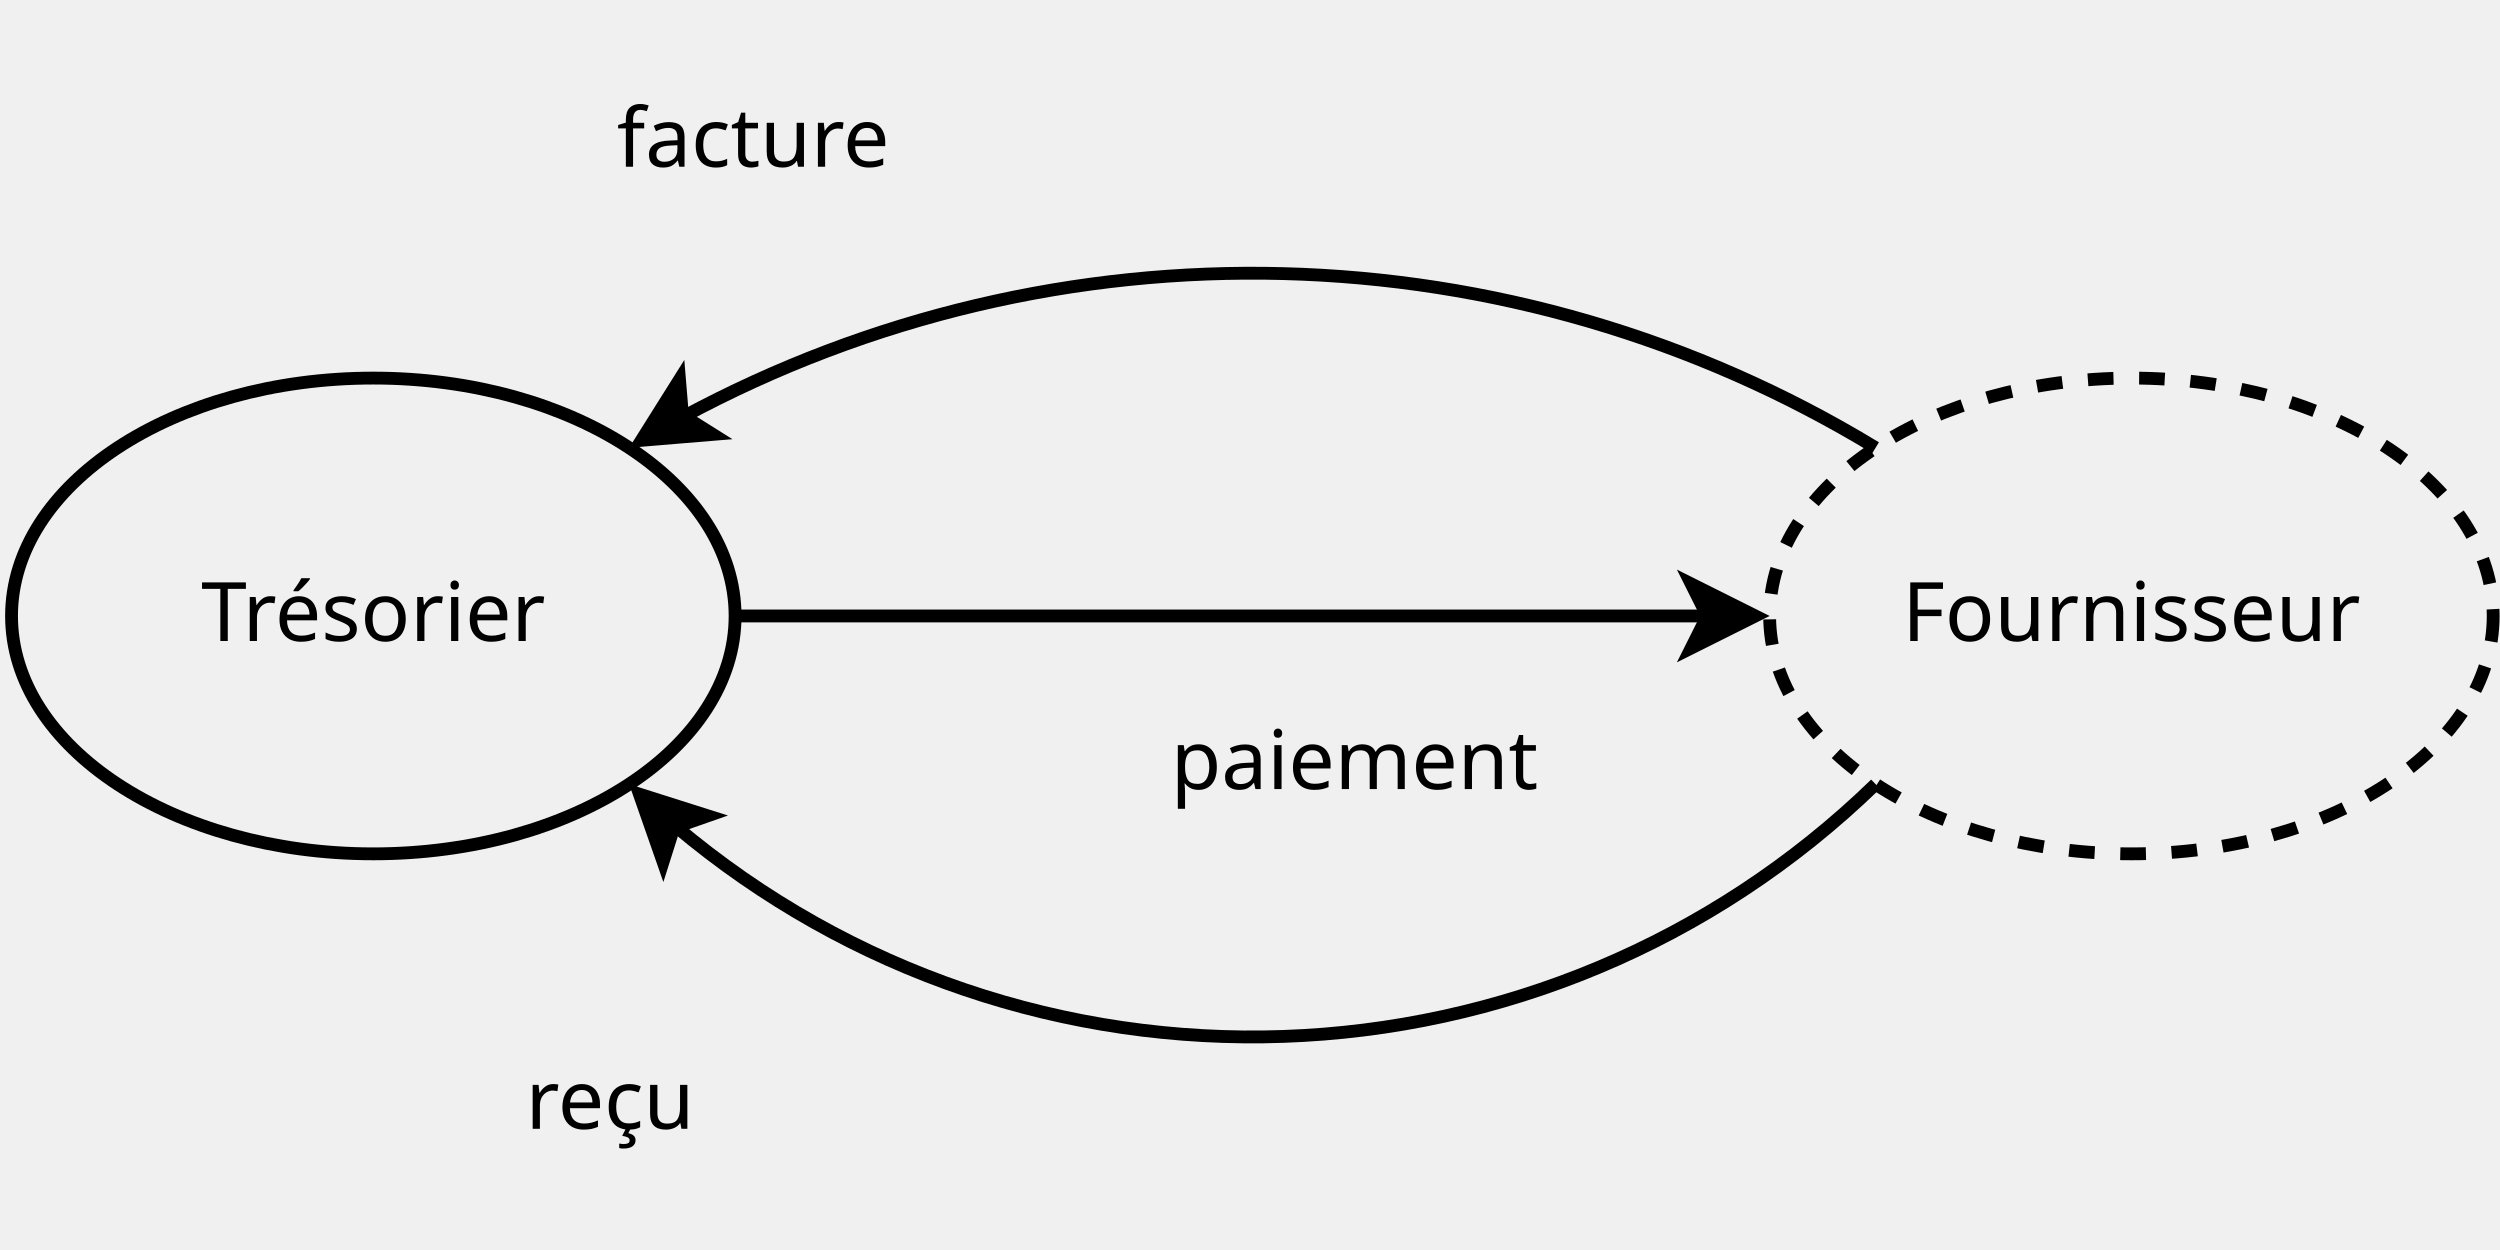
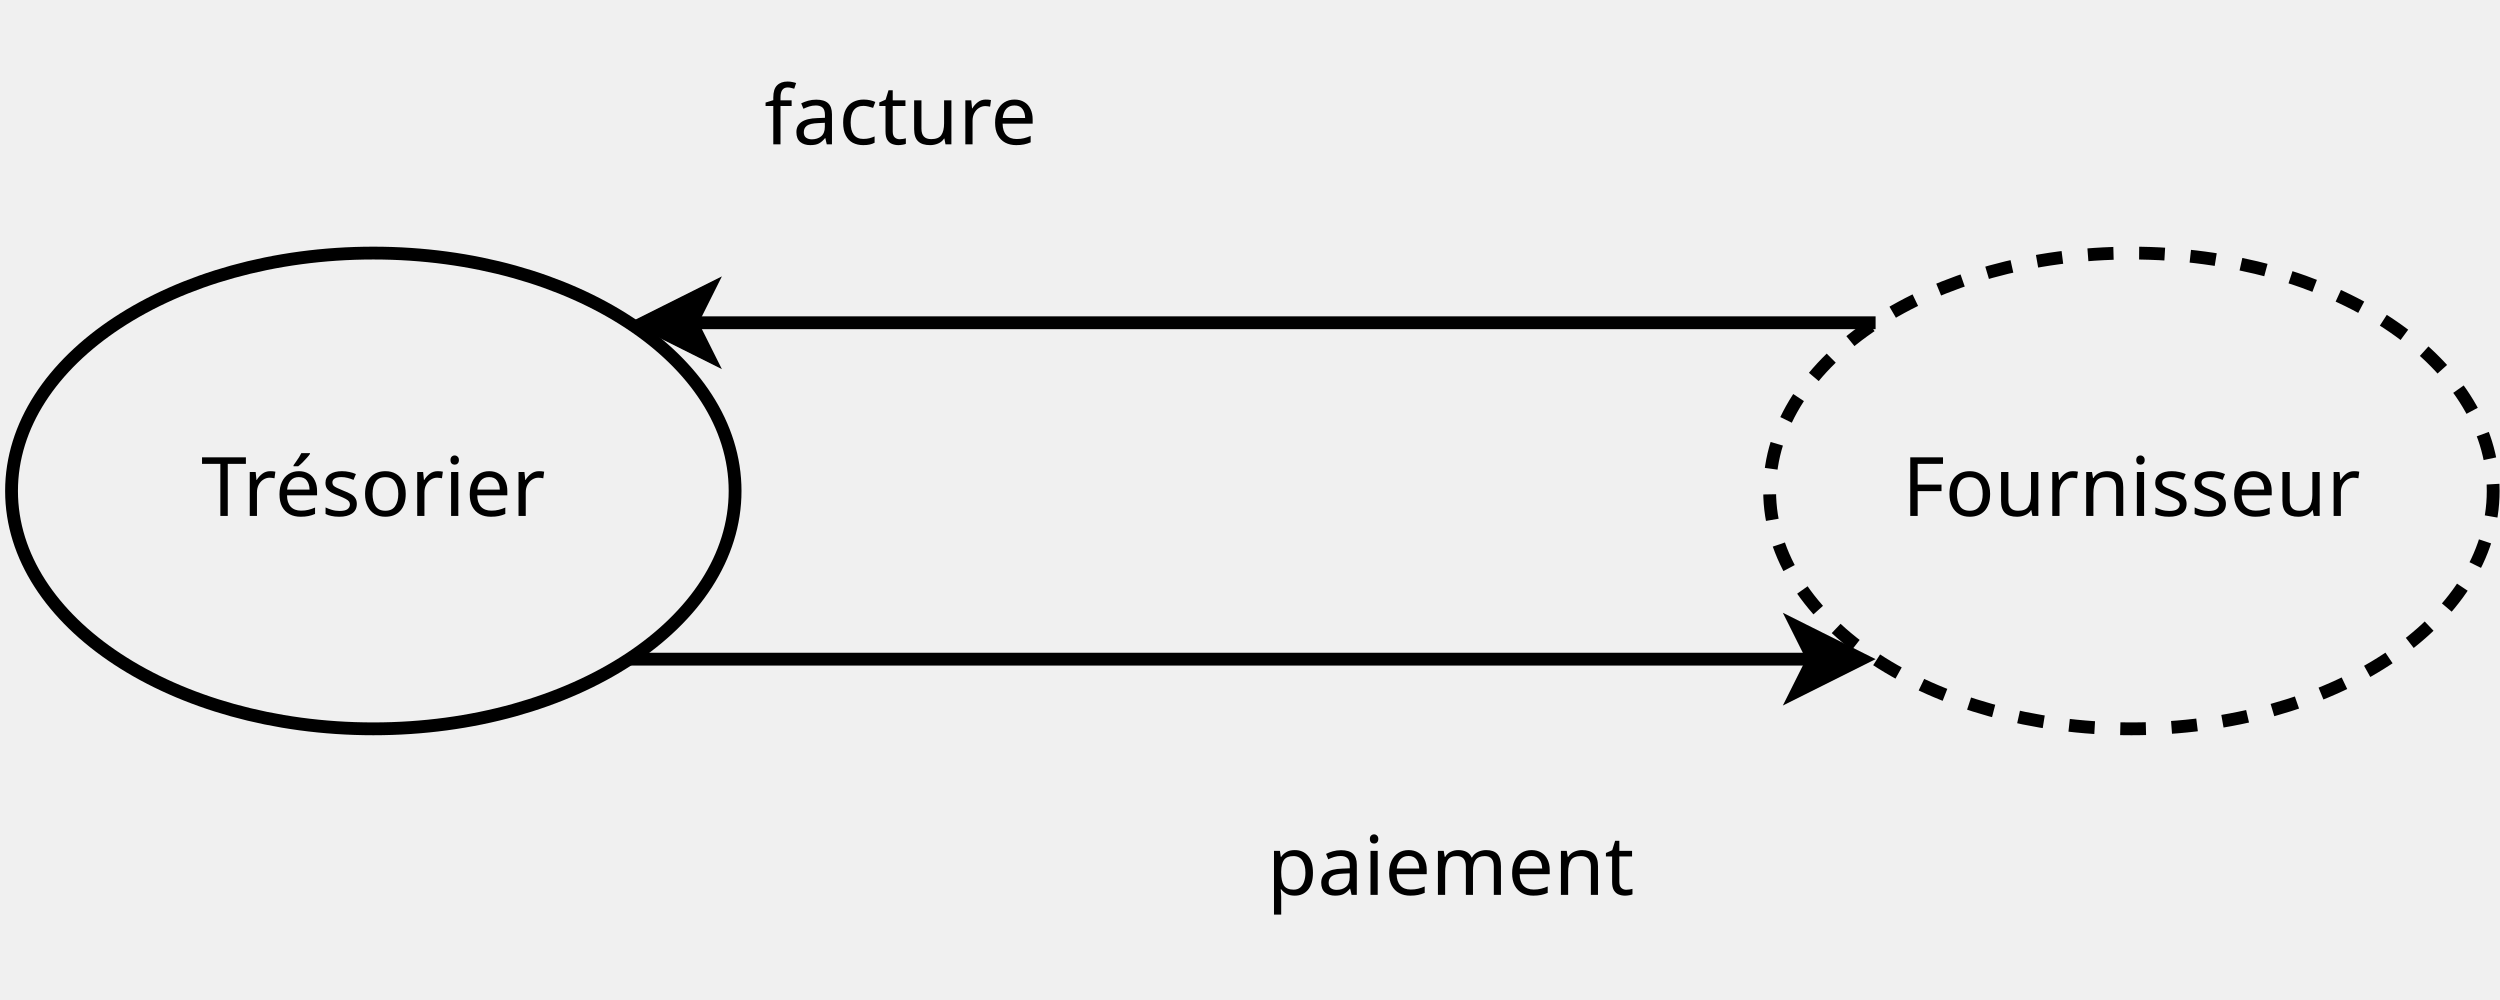
- <svg xmlns="http://www.w3.org/2000/svg" width="20cm" height="10cm" viewBox="-648 -921 390 189">
+ <svg xmlns="http://www.w3.org/2000/svg" width="20cm" height="8cm" viewBox="-648 -904 390 155">
  <g>
-     <ellipse style="fill: none; fill-opacity:0; stroke-width: 2; stroke-dasharray: 4; stroke: #000000" cx="-315.499" cy="-827.91" rx="56.437" ry="37.109" />
-     <text font-size="12.8" style="fill: #000000;text-anchor:middle;font-family:sans-serif;font-style:normal;font-weight:normal" x="-315.499" y="-824.01">
-       <tspan x="-315.499" y="-824.01">Fournisseur</tspan>
+     <ellipse style="fill: none; fill-opacity:0; stroke-width: 2; stroke-dasharray: 4; stroke: #000000" cx="-315.499" cy="-827.911" rx="56.437" ry="37.109" />
+     <text font-size="12.8" style="fill: #000000;text-anchor:middle;font-family:sans-serif;font-style:normal;font-weight:normal" x="-315.499" y="-824.011">
+       <tspan x="-315.499" y="-824.011">Fournisseur</tspan>
    </text>
  </g>
  <g>
-     <ellipse style="fill: none; fill-opacity:0; stroke-width: 2; stroke: #000000" cx="-589.763" cy="-827.91" rx="56.437" ry="37.109" />
-     <text font-size="12.8" style="fill: #000000;text-anchor:middle;font-family:sans-serif;font-style:normal;font-weight:normal" x="-589.763" y="-824.01">
-       <tspan x="-589.763" y="-824.01">Trésorier</tspan>
+     <ellipse style="fill: none; fill-opacity:0; stroke-width: 2; stroke: #000000" cx="-589.763" cy="-827.911" rx="56.437" ry="37.109" />
+     <text font-size="12.8" style="fill: #000000;text-anchor:middle;font-family:sans-serif;font-style:normal;font-weight:normal" x="-589.763" y="-824.011">
+       <tspan x="-589.763" y="-824.011">Trésorier</tspan>
    </text>
  </g>
  <g>
-     <rect style="fill: none; fill-opacity:0; stroke-width: 2.35099e-37; stroke: #ffffff" x="-566" y="-920.884" width="70.99" height="38" />
-     <text font-size="12.8" style="fill: #000000;text-anchor:middle;font-family:sans-serif;font-style:normal;font-weight:normal" x="-530.505" y="-897.984">
-       <tspan x="-530.505" y="-897.984">facture</tspan>
+     <rect style="fill: none; fill-opacity:0; stroke-width: 2.35099e-37; stroke: #ffffff" x="-543" y="-903.884" width="70.99" height="36" />
+     <text font-size="12.8" style="fill: #000000;text-anchor:middle;font-family:sans-serif;font-style:normal;font-weight:normal" x="-507.505" y="-881.984">
+       <tspan x="-507.505" y="-881.984">facture</tspan>
    </text>
  </g>
  <g>
-     <path style="fill: none; fill-opacity:0; stroke-width: 2; stroke: #000000" d="M -355.406,-854.15 A 187.195,187.195 0 0 0 -541.417,-858.985" />
-     <polygon style="fill: #000000" points="-547.946,-855.312 -541.997,-864.778 -541.537,-859.207 -536.804,-856.233 " />
-     <polygon style="fill: none; fill-opacity:0; stroke-width: 2; stroke: #000000" points="-547.946,-855.312 -541.997,-864.778 -541.537,-859.207 -536.804,-856.233 " />
+     <line style="fill: none; fill-opacity:0; stroke-width: 2; stroke: #000000" x1="-540.12" y1="-854.15" x2="-355.406" y2="-854.15" />
+     <polygon style="fill: #000000" points="-547.62,-854.15 -537.62,-859.15 -540.12,-854.15 -537.62,-849.15 " />
+     <polygon style="fill: none; fill-opacity:0; stroke-width: 2; stroke: #000000" points="-547.62,-854.15 -537.62,-859.15 -540.12,-854.15 -537.62,-849.15 " />
  </g>
  <g>
-     <path style="fill: none; fill-opacity:0; stroke-width: 2; stroke: #000000" d="M -542.653,-795.147 A 139.564,139.564 0 0 0 -355.406,-801.67" />
-     <polygon style="fill: #000000" points="-548.252,-800.113 -537.595,-796.733 -542.872,-794.888 -544.561,-789.559 " />
-     <polygon style="fill: none; fill-opacity:0; stroke-width: 2; stroke: #000000" points="-548.252,-800.113 -537.595,-796.733 -542.872,-794.888 -544.561,-789.559 " />
+     <line style="fill: none; fill-opacity:0; stroke-width: 2; stroke: #000000" x1="-549.857" y1="-801.671" x2="-365.142" y2="-801.671" />
+     <polygon style="fill: #000000" points="-357.642,-801.671 -367.642,-796.671 -365.142,-801.671 -367.642,-806.671 " />
+     <polygon style="fill: none; fill-opacity:0; stroke-width: 2; stroke: #000000" points="-357.642,-801.671 -367.642,-796.671 -365.142,-801.671 -367.642,-806.671 " />
  </g>
  <g>
-     <line style="fill: none; fill-opacity:0; stroke-width: 2; stroke: #000000" x1="-533.327" y1="-827.91" x2="-381.672" y2="-827.91" />
-     <polygon style="fill: #000000" points="-374.172,-827.91 -384.172,-822.91 -381.672,-827.91 -384.172,-832.91 " />
-     <polygon style="fill: none; fill-opacity:0; stroke-width: 2; stroke: #000000" points="-374.172,-827.91 -384.172,-822.91 -381.672,-827.91 -384.172,-832.91 " />
-   </g>
-   <g>
-     <rect style="fill: none; fill-opacity:0; stroke-width: 2.35099e-37; stroke: #ffffff" x="-477.154" y="-823.802" width="80.9" height="38" />
-     <text font-size="12.8" style="fill: #000000;text-anchor:middle;font-family:sans-serif;font-style:normal;font-weight:normal" x="-436.704" y="-800.902">
-       <tspan x="-436.704" y="-800.902">paiement</tspan>
-     </text>
-   </g>
-   <g>
-     <rect style="fill: none; fill-opacity:0; stroke-width: 2.35099e-37; stroke: #ffffff" x="-588.338" y="-770.802" width="70.99" height="38" />
-     <text font-size="12.8" style="fill: #000000;text-anchor:middle;font-family:sans-serif;font-style:normal;font-weight:normal" x="-552.843" y="-747.902">
-       <tspan x="-552.843" y="-747.902">reçu</tspan>
+     <rect style="fill: none; fill-opacity:0; stroke-width: 2.35099e-37; stroke: #ffffff" x="-462.154" y="-787.802" width="80.9" height="38" />
+     <text font-size="12.8" style="fill: #000000;text-anchor:middle;font-family:sans-serif;font-style:normal;font-weight:normal" x="-421.704" y="-764.902">
+       <tspan x="-421.704" y="-764.902">paiement</tspan>
    </text>
  </g>
</svg>
